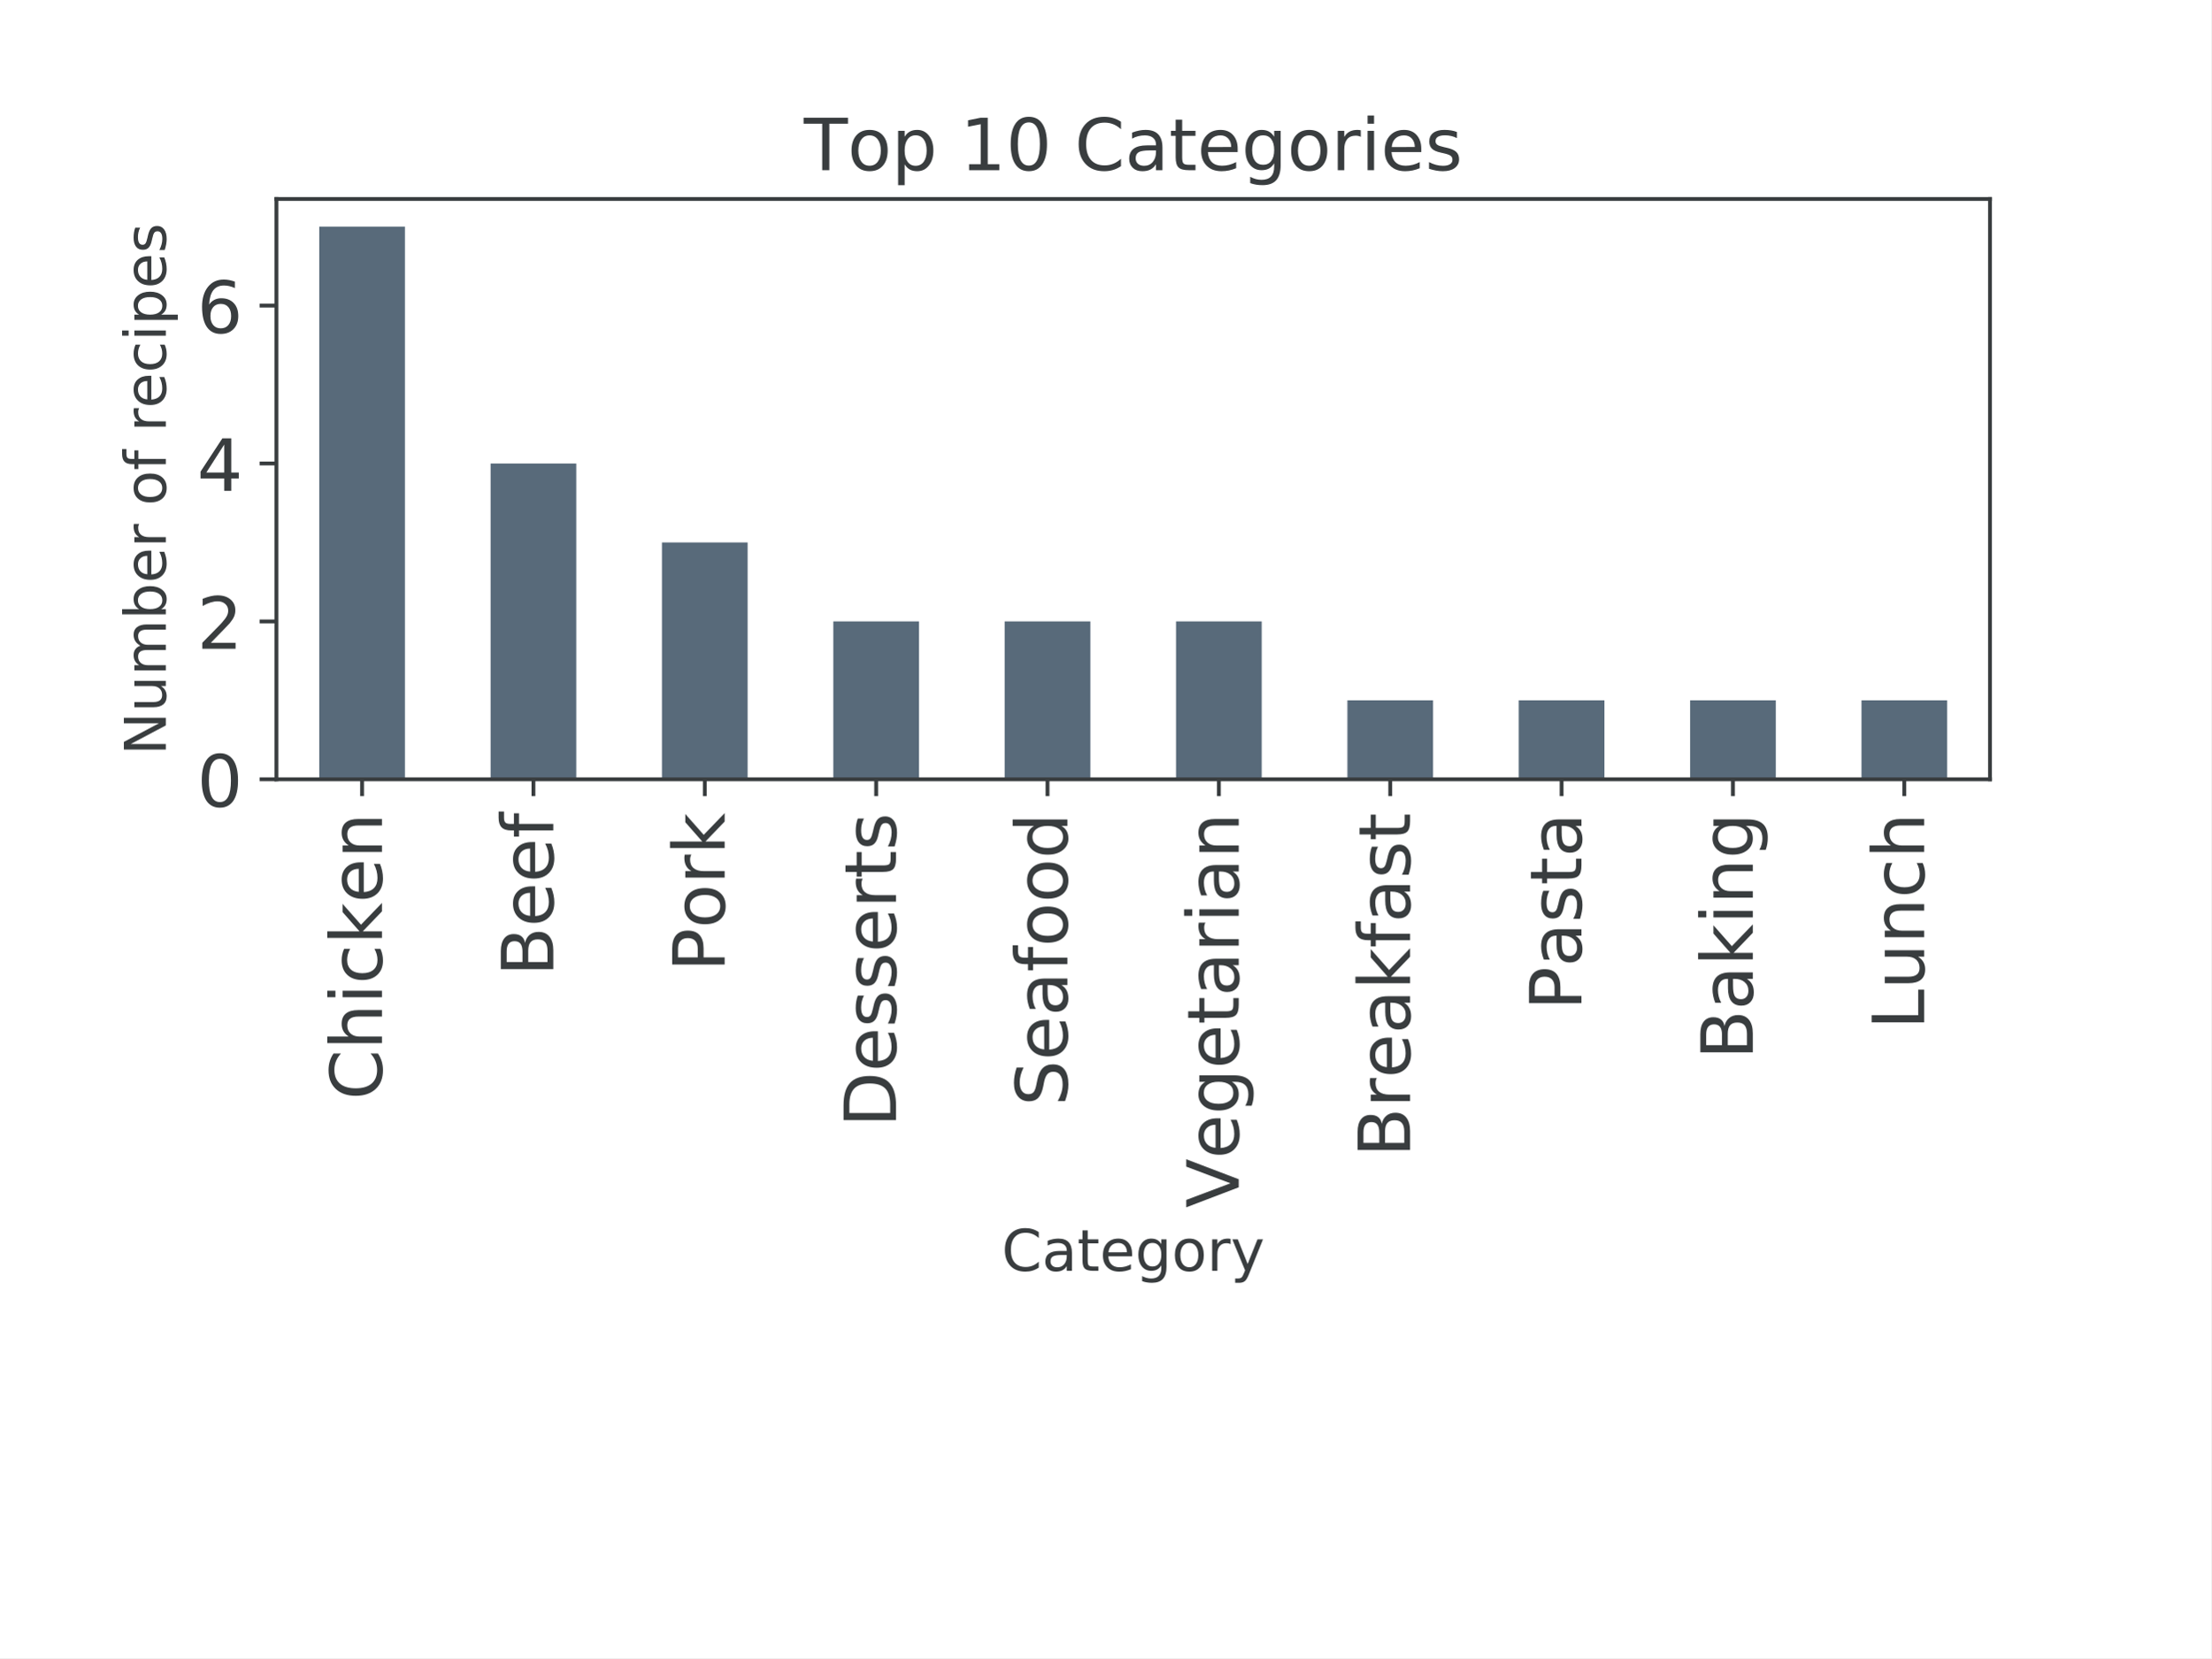
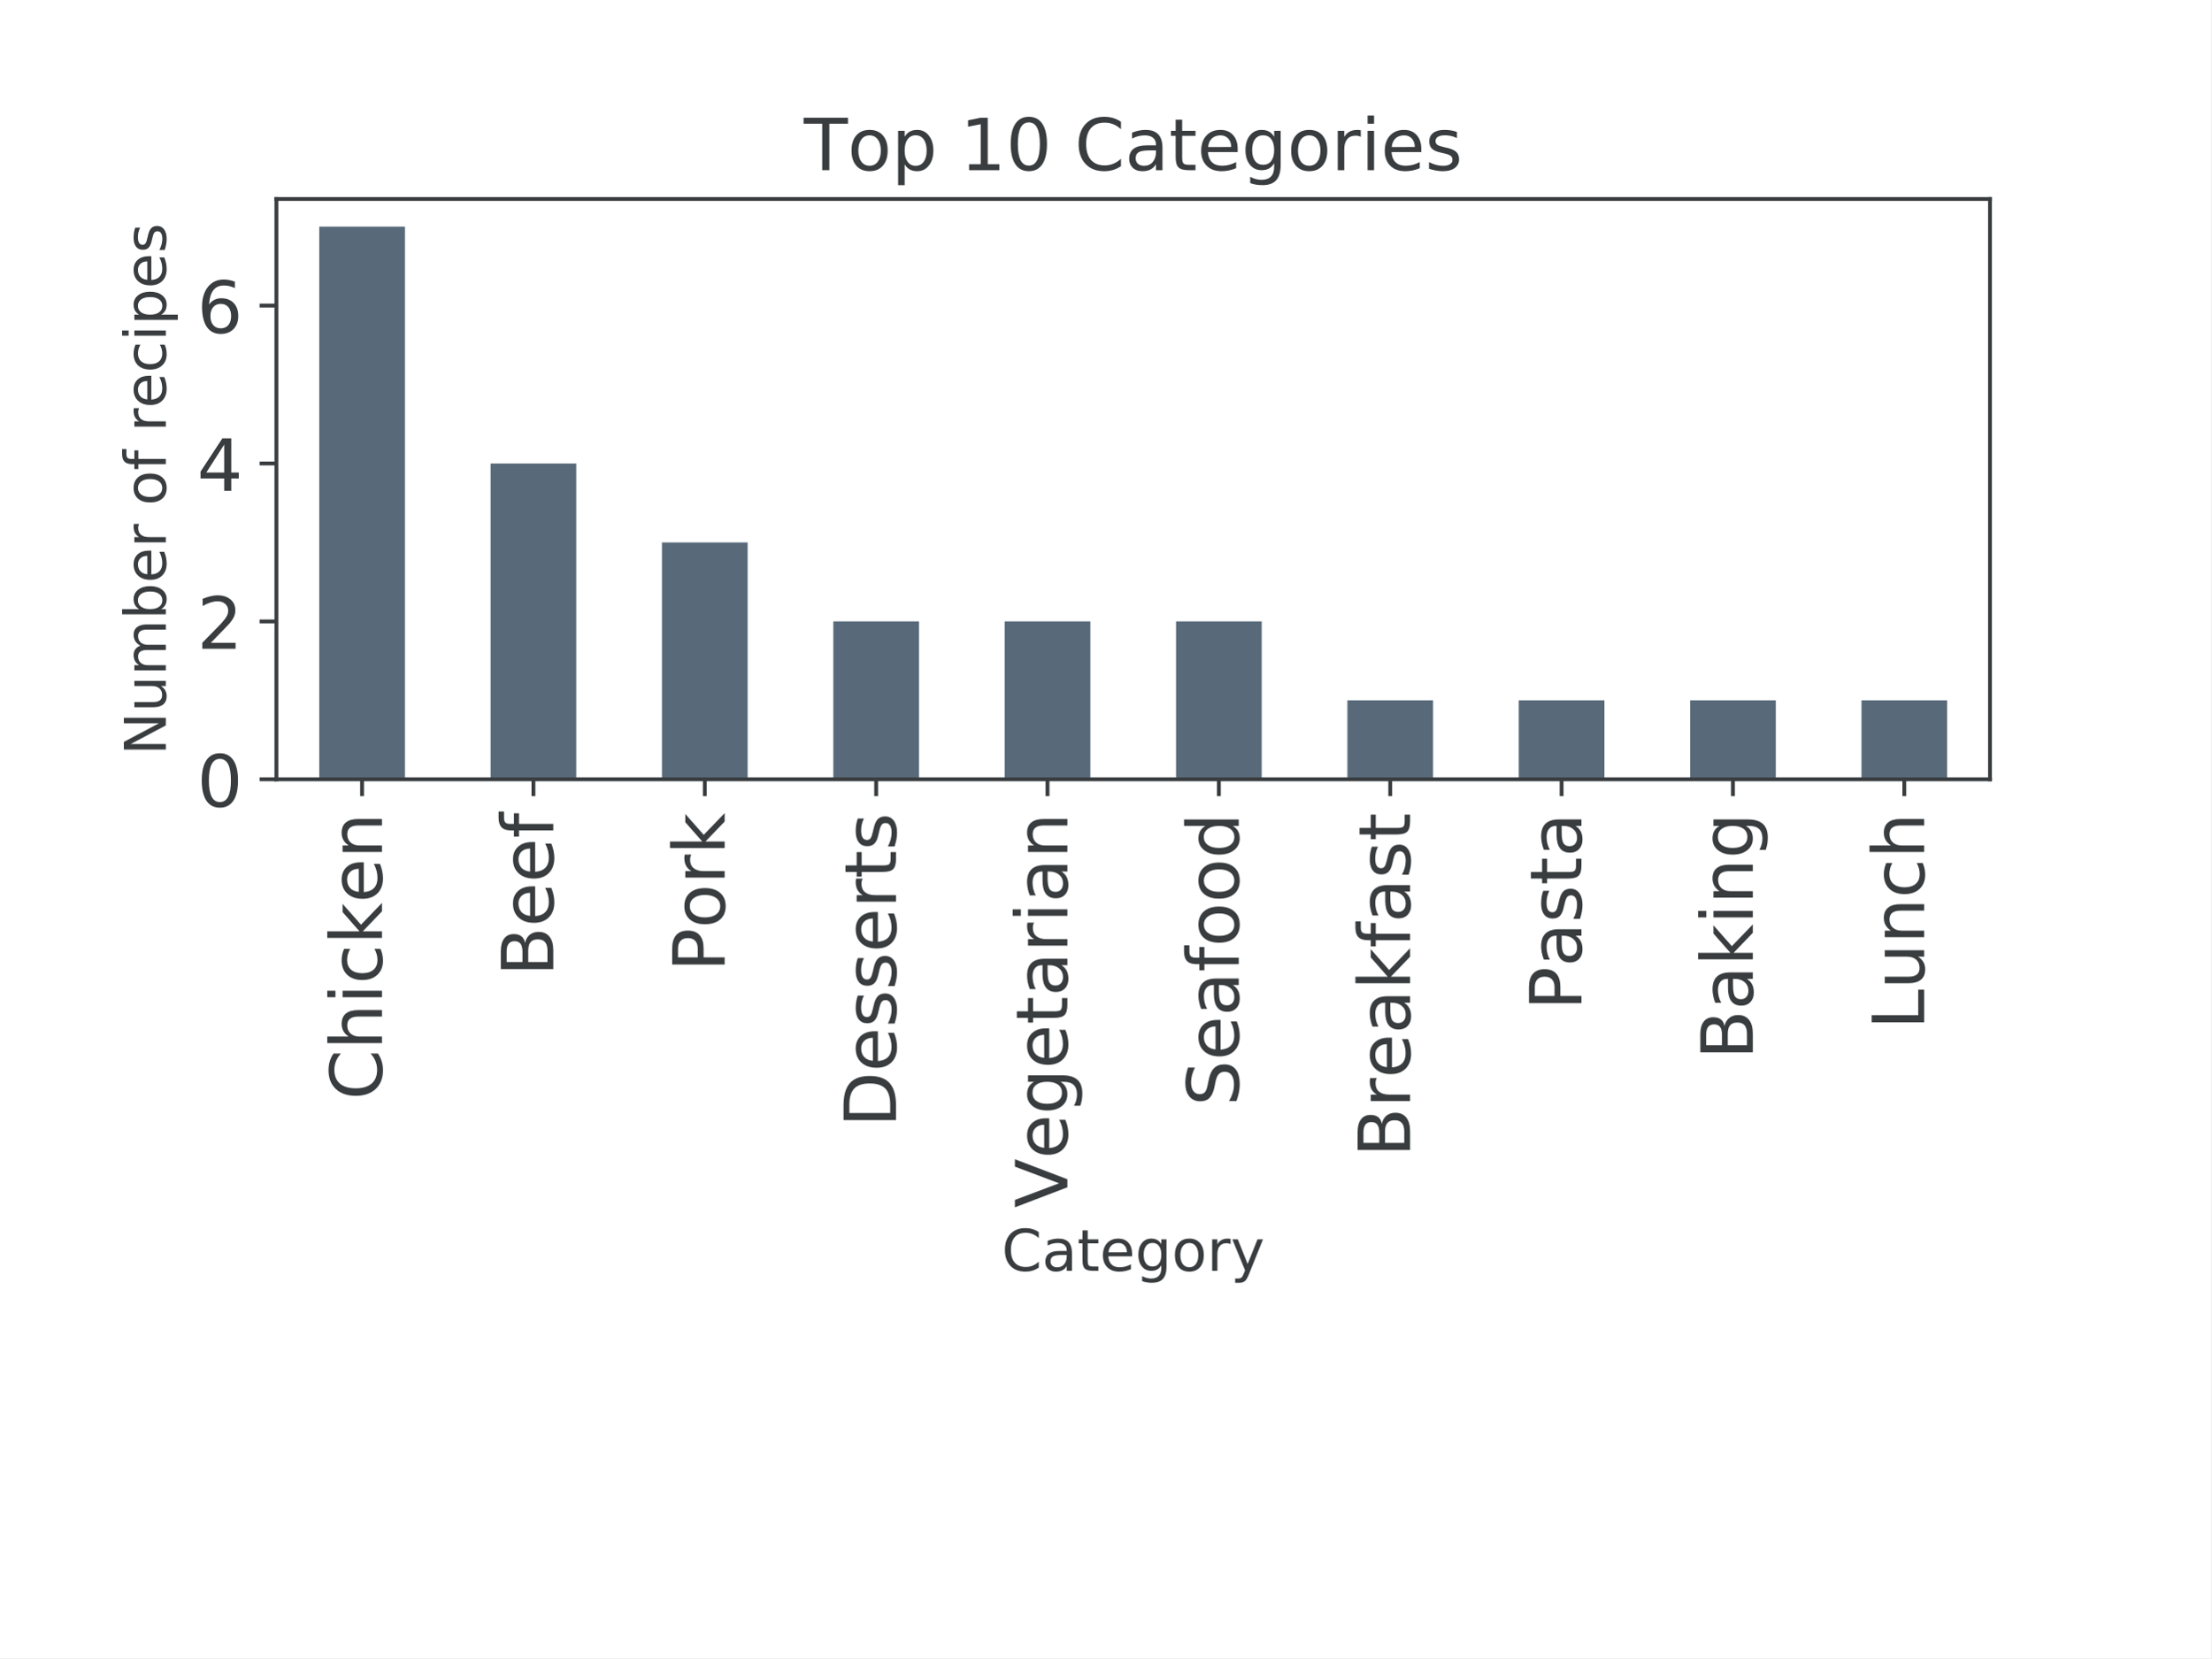
<svg xmlns="http://www.w3.org/2000/svg" xmlns:xlink="http://www.w3.org/1999/xlink" height="345.6pt" version="1.1" viewBox="0 0 460.8 345.6" width="460.8pt">
  <defs>
    <style type="text/css">
*{stroke-linecap:butt;stroke-linejoin:round;}
  </style>
  </defs>
  <g id="figure_1">
    <g id="patch_1">
      <path d="M 0 345.6  L 460.8 345.6  L 460.8 0  L 0 0  z " style="fill:#ffffff;" />
    </g>
    <g id="axes_1">
      <g id="patch_2">
        <path d="M 57.6 162.432  L 414.72 162.432  L 414.72 41.472  L 57.6 41.472  z " style="fill:#ffffff;" />
      </g>
      <g id="patch_3">
-         <path clip-path="url(#p9953478079)" d="M 66.528 162.432  L 84.384 162.432  L 84.384 47.232  L 66.528 47.232  z " style="fill:#586a7a;" />
+         <path clip-path="url(#pda0d3f5cd7)" d="M 66.528 162.432  L 84.384 162.432  L 84.384 47.232  L 66.528 47.232  z " style="fill:#586a7a;" />
      </g>
      <g id="patch_4">
-         <path clip-path="url(#p9953478079)" d="M 102.24 162.432  L 120.096 162.432  L 120.096 96.603  L 102.24 96.603  z " style="fill:#586a7a;" />
+         <path clip-path="url(#pda0d3f5cd7)" d="M 102.24 162.432  L 120.096 162.432  L 120.096 96.603  L 102.24 96.603  z " style="fill:#586a7a;" />
      </g>
      <g id="patch_5">
-         <path clip-path="url(#p9953478079)" d="M 137.952 162.432  L 155.808 162.432  L 155.808 113.061  L 137.952 113.061  z " style="fill:#586a7a;" />
+         <path clip-path="url(#pda0d3f5cd7)" d="M 137.952 162.432  L 155.808 162.432  L 155.808 113.061  L 137.952 113.061  z " style="fill:#586a7a;" />
      </g>
      <g id="patch_6">
-         <path clip-path="url(#p9953478079)" d="M 173.664 162.432  L 191.52 162.432  L 191.52 129.518  L 173.664 129.518  z " style="fill:#586a7a;" />
+         <path clip-path="url(#pda0d3f5cd7)" d="M 173.664 162.432  L 191.52 162.432  L 191.52 129.518  L 173.664 129.518  z " style="fill:#586a7a;" />
      </g>
      <g id="patch_7">
-         <path clip-path="url(#p9953478079)" d="M 209.376 162.432  L 227.232 162.432  L 227.232 129.518  L 209.376 129.518  z " style="fill:#586a7a;" />
+         <path clip-path="url(#pda0d3f5cd7)" d="M 209.376 162.432  L 227.232 162.432  L 227.232 129.518  L 209.376 129.518  z " style="fill:#586a7a;" />
      </g>
      <g id="patch_8">
-         <path clip-path="url(#p9953478079)" d="M 245.088 162.432  L 262.944 162.432  L 262.944 129.518  L 245.088 129.518  z " style="fill:#586a7a;" />
+         <path clip-path="url(#pda0d3f5cd7)" d="M 245.088 162.432  L 262.944 162.432  L 262.944 129.518  L 245.088 129.518  z " style="fill:#586a7a;" />
      </g>
      <g id="patch_9">
-         <path clip-path="url(#p9953478079)" d="M 280.8 162.432  L 298.656 162.432  L 298.656 145.975  L 280.8 145.975  z " style="fill:#586a7a;" />
+         <path clip-path="url(#pda0d3f5cd7)" d="M 280.8 162.432  L 298.656 162.432  L 298.656 145.975  L 280.8 145.975  z " style="fill:#586a7a;" />
      </g>
      <g id="patch_10">
-         <path clip-path="url(#p9953478079)" d="M 316.512 162.432  L 334.368 162.432  L 334.368 145.975  L 316.512 145.975  z " style="fill:#586a7a;" />
+         <path clip-path="url(#pda0d3f5cd7)" d="M 316.512 162.432  L 334.368 162.432  L 334.368 145.975  L 316.512 145.975  z " style="fill:#586a7a;" />
      </g>
      <g id="patch_11">
-         <path clip-path="url(#p9953478079)" d="M 352.224 162.432  L 370.08 162.432  L 370.08 145.975  L 352.224 145.975  z " style="fill:#586a7a;" />
+         <path clip-path="url(#pda0d3f5cd7)" d="M 352.224 162.432  L 370.08 162.432  L 370.08 145.975  L 352.224 145.975  z " style="fill:#586a7a;" />
      </g>
      <g id="patch_12">
-         <path clip-path="url(#p9953478079)" d="M 387.936 162.432  L 405.792 162.432  L 405.792 145.975  L 387.936 145.975  z " style="fill:#586a7a;" />
+         <path clip-path="url(#pda0d3f5cd7)" d="M 387.936 162.432  L 405.792 162.432  L 405.792 145.975  L 387.936 145.975  z " style="fill:#586a7a;" />
      </g>
      <g id="matplotlib.axis_1">
        <g id="xtick_1">
          <g id="line2d_1">
            <defs>
-               <path d="M 0 0  L 0 3.5  " id="mcdc3fbcf48" style="stroke:#393d3f;stroke-width:0.8;" />
-             </defs>
-             <g>
-               <use style="fill:#393d3f;stroke:#393d3f;stroke-width:0.8;" x="75.456" xlink:href="#mcdc3fbcf48" y="162.432" />
+               <path d="M 0 0  L 0 3.5  " id="ma03bf93882" style="stroke:#393d3f;stroke-width:0.8;" />
+             </defs>
+             <g>
+               <use style="fill:#393d3f;stroke:#393d3f;stroke-width:0.8;" x="75.456" xlink:href="#ma03bf93882" y="162.432" />
            </g>
          </g>
          <g id="text_1">
            <defs>
              <path d="M 64.406 67.281  L 64.406 56.891  Q 59.422 61.531 53.781 63.812  Q 48.141 66.109 41.797 66.109  Q 29.297 66.109 22.656 58.469  Q 16.016 50.828 16.016 36.375  Q 16.016 21.969 22.656 14.328  Q 29.297 6.688 41.797 6.688  Q 48.141 6.688 53.781 8.984  Q 59.422 11.281 64.406 15.922  L 64.406 5.609  Q 59.234 2.094 53.438 0.328  Q 47.656 -1.422 41.219 -1.422  Q 24.656 -1.422 15.125 8.703  Q 5.609 18.844 5.609 36.375  Q 5.609 53.953 15.125 64.078  Q 24.656 74.219 41.219 74.219  Q 47.75 74.219 53.531 72.484  Q 59.328 70.75 64.406 67.281  z " id="DejaVuSans-67" />
              <path d="M 54.891 33.016  L 54.891 0  L 45.906 0  L 45.906 32.719  Q 45.906 40.484 42.875 44.328  Q 39.844 48.188 33.797 48.188  Q 26.516 48.188 22.312 43.547  Q 18.109 38.922 18.109 30.906  L 18.109 0  L 9.078 0  L 9.078 75.984  L 18.109 75.984  L 18.109 46.188  Q 21.344 51.125 25.703 53.562  Q 30.078 56 35.797 56  Q 45.219 56 50.047 50.172  Q 54.891 44.344 54.891 33.016  z " id="DejaVuSans-104" />
              <path d="M 9.422 54.688  L 18.406 54.688  L 18.406 0  L 9.422 0  z M 9.422 75.984  L 18.406 75.984  L 18.406 64.594  L 9.422 64.594  z " id="DejaVuSans-105" />
              <path d="M 48.781 52.594  L 48.781 44.188  Q 44.969 46.297 41.141 47.344  Q 37.312 48.391 33.406 48.391  Q 24.656 48.391 19.812 42.844  Q 14.984 37.312 14.984 27.297  Q 14.984 17.281 19.812 11.734  Q 24.656 6.203 33.406 6.203  Q 37.312 6.203 41.141 7.25  Q 44.969 8.297 48.781 10.406  L 48.781 2.094  Q 45.016 0.344 40.984 -0.531  Q 36.969 -1.422 32.422 -1.422  Q 20.062 -1.422 12.781 6.344  Q 5.516 14.109 5.516 27.297  Q 5.516 40.672 12.859 48.328  Q 20.219 56 33.016 56  Q 37.156 56 41.109 55.141  Q 45.062 54.297 48.781 52.594  z " id="DejaVuSans-99" />
              <path d="M 9.078 75.984  L 18.109 75.984  L 18.109 31.109  L 44.922 54.688  L 56.391 54.688  L 27.391 29.109  L 57.625 0  L 45.906 0  L 18.109 26.703  L 18.109 0  L 9.078 0  z " id="DejaVuSans-107" />
              <path d="M 56.203 29.594  L 56.203 25.203  L 14.891 25.203  Q 15.484 15.922 20.484 11.062  Q 25.484 6.203 34.422 6.203  Q 39.594 6.203 44.453 7.469  Q 49.312 8.734 54.109 11.281  L 54.109 2.781  Q 49.266 0.734 44.188 -0.344  Q 39.109 -1.422 33.891 -1.422  Q 20.797 -1.422 13.156 6.188  Q 5.516 13.812 5.516 26.812  Q 5.516 40.234 12.766 48.109  Q 20.016 56 32.328 56  Q 43.359 56 49.781 48.891  Q 56.203 41.797 56.203 29.594  z M 47.219 32.234  Q 47.125 39.594 43.094 43.984  Q 39.062 48.391 32.422 48.391  Q 24.906 48.391 20.391 44.141  Q 15.875 39.891 15.188 32.172  z " id="DejaVuSans-101" />
              <path d="M 54.891 33.016  L 54.891 0  L 45.906 0  L 45.906 32.719  Q 45.906 40.484 42.875 44.328  Q 39.844 48.188 33.797 48.188  Q 26.516 48.188 22.312 43.547  Q 18.109 38.922 18.109 30.906  L 18.109 0  L 9.078 0  L 9.078 54.688  L 18.109 54.688  L 18.109 46.188  Q 21.344 51.125 25.703 53.562  Q 30.078 56 35.797 56  Q 45.219 56 50.047 50.172  Q 54.891 44.344 54.891 33.016  z " id="DejaVuSans-110" />
            </defs>
            <g style="fill:#393d3f;" transform="translate(79.59506 229.2422)rotate(-90)scale(0.15 -0.15)">
              <use xlink:href="#DejaVuSans-67" />
              <use x="69.824" xlink:href="#DejaVuSans-104" />
              <use x="133.203" xlink:href="#DejaVuSans-105" />
              <use x="160.986" xlink:href="#DejaVuSans-99" />
              <use x="215.967" xlink:href="#DejaVuSans-107" />
              <use x="273.83" xlink:href="#DejaVuSans-101" />
              <use x="335.354" xlink:href="#DejaVuSans-110" />
            </g>
          </g>
        </g>
        <g id="xtick_2">
          <g id="line2d_2">
            <g>
-               <use style="fill:#393d3f;stroke:#393d3f;stroke-width:0.8;" x="111.168" xlink:href="#mcdc3fbcf48" y="162.432" />
+               <use style="fill:#393d3f;stroke:#393d3f;stroke-width:0.8;" x="111.168" xlink:href="#ma03bf93882" y="162.432" />
            </g>
          </g>
          <g id="text_2">
            <defs>
              <path d="M 19.672 34.812  L 19.672 8.109  L 35.5 8.109  Q 43.453 8.109 47.281 11.406  Q 51.125 14.703 51.125 21.484  Q 51.125 28.328 47.281 31.562  Q 43.453 34.812 35.5 34.812  z M 19.672 64.797  L 19.672 42.828  L 34.281 42.828  Q 41.5 42.828 45.031 45.531  Q 48.578 48.25 48.578 53.812  Q 48.578 59.328 45.031 62.062  Q 41.5 64.797 34.281 64.797  z M 9.812 72.906  L 35.016 72.906  Q 46.297 72.906 52.391 68.219  Q 58.5 63.531 58.5 54.891  Q 58.5 48.188 55.375 44.234  Q 52.25 40.281 46.188 39.312  Q 53.469 37.75 57.5 32.781  Q 61.531 27.828 61.531 20.406  Q 61.531 10.641 54.891 5.312  Q 48.25 0 35.984 0  L 9.812 0  z " id="DejaVuSans-66" />
              <path d="M 37.109 75.984  L 37.109 68.5  L 28.516 68.5  Q 23.688 68.5 21.797 66.547  Q 19.922 64.594 19.922 59.516  L 19.922 54.688  L 34.719 54.688  L 34.719 47.703  L 19.922 47.703  L 19.922 0  L 10.891 0  L 10.891 47.703  L 2.297 47.703  L 2.297 54.688  L 10.891 54.688  L 10.891 58.5  Q 10.891 67.625 15.141 71.797  Q 19.391 75.984 28.609 75.984  z " id="DejaVuSans-102" />
            </defs>
            <g style="fill:#393d3f;" transform="translate(115.3071 203.4632)rotate(-90)scale(0.15 -0.15)">
              <use xlink:href="#DejaVuSans-66" />
              <use x="68.604" xlink:href="#DejaVuSans-101" />
              <use x="130.127" xlink:href="#DejaVuSans-101" />
              <use x="191.65" xlink:href="#DejaVuSans-102" />
            </g>
          </g>
        </g>
        <g id="xtick_3">
          <g id="line2d_3">
            <g>
-               <use style="fill:#393d3f;stroke:#393d3f;stroke-width:0.8;" x="146.88" xlink:href="#mcdc3fbcf48" y="162.432" />
+               <use style="fill:#393d3f;stroke:#393d3f;stroke-width:0.8;" x="146.88" xlink:href="#ma03bf93882" y="162.432" />
            </g>
          </g>
          <g id="text_3">
            <defs>
              <path d="M 19.672 64.797  L 19.672 37.406  L 32.078 37.406  Q 38.969 37.406 42.719 40.969  Q 46.484 44.531 46.484 51.125  Q 46.484 57.672 42.719 61.234  Q 38.969 64.797 32.078 64.797  z M 9.812 72.906  L 32.078 72.906  Q 44.344 72.906 50.609 67.359  Q 56.891 61.812 56.891 51.125  Q 56.891 40.328 50.609 34.812  Q 44.344 29.297 32.078 29.297  L 19.672 29.297  L 19.672 0  L 9.812 0  z " id="DejaVuSans-80" />
              <path d="M 30.609 48.391  Q 23.391 48.391 19.188 42.75  Q 14.984 37.109 14.984 27.297  Q 14.984 17.484 19.156 11.844  Q 23.344 6.203 30.609 6.203  Q 37.797 6.203 41.984 11.859  Q 46.188 17.531 46.188 27.297  Q 46.188 37.016 41.984 42.703  Q 37.797 48.391 30.609 48.391  z M 30.609 56  Q 42.328 56 49.016 48.375  Q 55.719 40.766 55.719 27.297  Q 55.719 13.875 49.016 6.219  Q 42.328 -1.422 30.609 -1.422  Q 18.844 -1.422 12.172 6.219  Q 5.516 13.875 5.516 27.297  Q 5.516 40.766 12.172 48.375  Q 18.844 56 30.609 56  z " id="DejaVuSans-111" />
              <path d="M 41.109 46.297  Q 39.594 47.172 37.812 47.578  Q 36.031 48 33.891 48  Q 26.266 48 22.188 43.047  Q 18.109 38.094 18.109 28.812  L 18.109 0  L 9.078 0  L 9.078 54.688  L 18.109 54.688  L 18.109 46.188  Q 20.953 51.172 25.484 53.578  Q 30.031 56 36.531 56  Q 37.453 56 38.578 55.875  Q 39.703 55.766 41.062 55.516  z " id="DejaVuSans-114" />
            </defs>
            <g style="fill:#393d3f;" transform="translate(151.0191 202.5)rotate(-90)scale(0.15 -0.15)">
              <use xlink:href="#DejaVuSans-80" />
              <use x="60.256" xlink:href="#DejaVuSans-111" />
              <use x="121.438" xlink:href="#DejaVuSans-114" />
              <use x="162.551" xlink:href="#DejaVuSans-107" />
            </g>
          </g>
        </g>
        <g id="xtick_4">
          <g id="line2d_4">
            <g>
-               <use style="fill:#393d3f;stroke:#393d3f;stroke-width:0.8;" x="182.592" xlink:href="#mcdc3fbcf48" y="162.432" />
+               <use style="fill:#393d3f;stroke:#393d3f;stroke-width:0.8;" x="182.592" xlink:href="#ma03bf93882" y="162.432" />
            </g>
          </g>
          <g id="text_4">
            <defs>
              <path d="M 19.672 64.797  L 19.672 8.109  L 31.594 8.109  Q 46.688 8.109 53.688 14.938  Q 60.688 21.781 60.688 36.531  Q 60.688 51.172 53.688 57.984  Q 46.688 64.797 31.594 64.797  z M 9.812 72.906  L 30.078 72.906  Q 51.266 72.906 61.172 64.094  Q 71.094 55.281 71.094 36.531  Q 71.094 17.672 61.125 8.828  Q 51.172 0 30.078 0  L 9.812 0  z " id="DejaVuSans-68" />
              <path d="M 44.281 53.078  L 44.281 44.578  Q 40.484 46.531 36.375 47.5  Q 32.281 48.484 27.875 48.484  Q 21.188 48.484 17.844 46.438  Q 14.5 44.391 14.5 40.281  Q 14.5 37.156 16.891 35.375  Q 19.281 33.594 26.516 31.984  L 29.594 31.297  Q 39.156 29.25 43.188 25.516  Q 47.219 21.781 47.219 15.094  Q 47.219 7.469 41.188 3.016  Q 35.156 -1.422 24.609 -1.422  Q 20.219 -1.422 15.453 -0.562  Q 10.688 0.297 5.422 2  L 5.422 11.281  Q 10.406 8.688 15.234 7.391  Q 20.062 6.109 24.812 6.109  Q 31.156 6.109 34.562 8.281  Q 37.984 10.453 37.984 14.406  Q 37.984 18.062 35.516 20.016  Q 33.062 21.969 24.703 23.781  L 21.578 24.516  Q 13.234 26.266 9.516 29.906  Q 5.812 33.547 5.812 39.891  Q 5.812 47.609 11.281 51.797  Q 16.75 56 26.812 56  Q 31.781 56 36.172 55.266  Q 40.578 54.547 44.281 53.078  z " id="DejaVuSans-115" />
              <path d="M 18.312 70.219  L 18.312 54.688  L 36.812 54.688  L 36.812 47.703  L 18.312 47.703  L 18.312 18.016  Q 18.312 11.328 20.141 9.422  Q 21.969 7.516 27.594 7.516  L 36.812 7.516  L 36.812 0  L 27.594 0  Q 17.188 0 13.234 3.875  Q 9.281 7.766 9.281 18.016  L 9.281 47.703  L 2.688 47.703  L 2.688 54.688  L 9.281 54.688  L 9.281 70.219  z " id="DejaVuSans-116" />
            </defs>
            <g style="fill:#393d3f;" transform="translate(186.7311 234.9304)rotate(-90)scale(0.15 -0.15)">
              <use xlink:href="#DejaVuSans-68" />
              <use x="77.002" xlink:href="#DejaVuSans-101" />
              <use x="138.525" xlink:href="#DejaVuSans-115" />
              <use x="190.625" xlink:href="#DejaVuSans-115" />
              <use x="242.725" xlink:href="#DejaVuSans-101" />
              <use x="304.248" xlink:href="#DejaVuSans-114" />
              <use x="345.361" xlink:href="#DejaVuSans-116" />
              <use x="384.57" xlink:href="#DejaVuSans-115" />
            </g>
          </g>
        </g>
        <g id="xtick_5">
          <g id="line2d_5">
            <g>
-               <use style="fill:#393d3f;stroke:#393d3f;stroke-width:0.8;" x="218.304" xlink:href="#mcdc3fbcf48" y="162.432" />
+               <use style="fill:#393d3f;stroke:#393d3f;stroke-width:0.8;" x="218.304" xlink:href="#ma03bf93882" y="162.432" />
            </g>
          </g>
          <g id="text_5">
-             <defs>
-               <path d="M 53.516 70.516  L 53.516 60.891  Q 47.906 63.578 42.922 64.891  Q 37.938 66.219 33.297 66.219  Q 25.25 66.219 20.875 63.094  Q 16.5 59.969 16.5 54.203  Q 16.5 49.359 19.406 46.891  Q 22.312 44.438 30.422 42.922  L 36.375 41.703  Q 47.406 39.594 52.656 34.297  Q 57.906 29 57.906 20.125  Q 57.906 9.516 50.797 4.047  Q 43.703 -1.422 29.984 -1.422  Q 24.812 -1.422 18.969 -0.25  Q 13.141 0.922 6.891 3.219  L 6.891 13.375  Q 12.891 10.016 18.656 8.297  Q 24.422 6.594 29.984 6.594  Q 38.422 6.594 43.016 9.906  Q 47.609 13.234 47.609 19.391  Q 47.609 24.75 44.312 27.781  Q 41.016 30.812 33.5 32.328  L 27.484 33.5  Q 16.453 35.688 11.516 40.375  Q 6.594 45.062 6.594 53.422  Q 6.594 63.094 13.406 68.656  Q 20.219 74.219 32.172 74.219  Q 37.312 74.219 42.625 73.281  Q 47.953 72.359 53.516 70.516  z " id="DejaVuSans-83" />
-               <path d="M 34.281 27.484  Q 23.391 27.484 19.188 25  Q 14.984 22.516 14.984 16.5  Q 14.984 11.719 18.141 8.906  Q 21.297 6.109 26.703 6.109  Q 34.188 6.109 38.703 11.406  Q 43.219 16.703 43.219 25.484  L 43.219 27.484  z M 52.203 31.203  L 52.203 0  L 43.219 0  L 43.219 8.297  Q 40.141 3.328 35.547 0.953  Q 30.953 -1.422 24.312 -1.422  Q 15.922 -1.422 10.953 3.297  Q 6 8.016 6 15.922  Q 6 25.141 12.172 29.828  Q 18.359 34.516 30.609 34.516  L 43.219 34.516  L 43.219 35.406  Q 43.219 41.609 39.141 45  Q 35.062 48.391 27.688 48.391  Q 23 48.391 18.547 47.266  Q 14.109 46.141 10.016 43.891  L 10.016 52.203  Q 14.938 54.109 19.578 55.047  Q 24.219 56 28.609 56  Q 40.484 56 46.344 49.844  Q 52.203 43.703 52.203 31.203  z " id="DejaVuSans-97" />
-               <path d="M 45.406 46.391  L 45.406 75.984  L 54.391 75.984  L 54.391 0  L 45.406 0  L 45.406 8.203  Q 42.578 3.328 38.25 0.953  Q 33.938 -1.422 27.875 -1.422  Q 17.969 -1.422 11.734 6.484  Q 5.516 14.406 5.516 27.297  Q 5.516 40.188 11.734 48.094  Q 17.969 56 27.875 56  Q 33.938 56 38.25 53.625  Q 42.578 51.266 45.406 46.391  z M 14.797 27.297  Q 14.797 17.391 18.875 11.75  Q 22.953 6.109 30.078 6.109  Q 37.203 6.109 41.297 11.75  Q 45.406 17.391 45.406 27.297  Q 45.406 37.203 41.297 42.844  Q 37.203 48.484 30.078 48.484  Q 22.953 48.484 18.875 42.844  Q 14.797 37.203 14.797 27.297  z " id="DejaVuSans-100" />
-             </defs>
-             <g style="fill:#393d3f;" transform="translate(222.4431 230.5359)rotate(-90)scale(0.15 -0.15)">
-               <use xlink:href="#DejaVuSans-83" />
-               <use x="63.477" xlink:href="#DejaVuSans-101" />
-               <use x="125" xlink:href="#DejaVuSans-97" />
-               <use x="186.279" xlink:href="#DejaVuSans-102" />
-               <use x="221.484" xlink:href="#DejaVuSans-111" />
-               <use x="282.666" xlink:href="#DejaVuSans-111" />
-               <use x="343.848" xlink:href="#DejaVuSans-100" />
-             </g>
-           </g>
-         </g>
-         <g id="xtick_6">
-           <g id="line2d_6">
-             <g>
-               <use style="fill:#393d3f;stroke:#393d3f;stroke-width:0.8;" x="254.016" xlink:href="#mcdc3fbcf48" y="162.432" />
-             </g>
-           </g>
-           <g id="text_6">
            <defs>
              <path d="M 28.609 0  L 0.781 72.906  L 11.078 72.906  L 34.188 11.531  L 57.328 72.906  L 67.578 72.906  L 39.797 0  z " id="DejaVuSans-86" />
              <path d="M 45.406 27.984  Q 45.406 37.75 41.375 43.109  Q 37.359 48.484 30.078 48.484  Q 22.859 48.484 18.828 43.109  Q 14.797 37.75 14.797 27.984  Q 14.797 18.266 18.828 12.891  Q 22.859 7.516 30.078 7.516  Q 37.359 7.516 41.375 12.891  Q 45.406 18.266 45.406 27.984  z M 54.391 6.781  Q 54.391 -7.172 48.188 -13.984  Q 42 -20.797 29.203 -20.797  Q 24.469 -20.797 20.266 -20.094  Q 16.062 -19.391 12.109 -17.922  L 12.109 -9.188  Q 16.062 -11.328 19.922 -12.344  Q 23.781 -13.375 27.781 -13.375  Q 36.625 -13.375 41.016 -8.766  Q 45.406 -4.156 45.406 5.172  L 45.406 9.625  Q 42.625 4.781 38.281 2.391  Q 33.938 0 27.875 0  Q 17.828 0 11.672 7.656  Q 5.516 15.328 5.516 27.984  Q 5.516 40.672 11.672 48.328  Q 17.828 56 27.875 56  Q 33.938 56 38.281 53.609  Q 42.625 51.219 45.406 46.391  L 45.406 54.688  L 54.391 54.688  z " id="DejaVuSans-103" />
-             </defs>
-             <g style="fill:#393d3f;" transform="translate(258.1551 251.7632)rotate(-90)scale(0.15 -0.15)">
+               <path d="M 34.281 27.484  Q 23.391 27.484 19.188 25  Q 14.984 22.516 14.984 16.5  Q 14.984 11.719 18.141 8.906  Q 21.297 6.109 26.703 6.109  Q 34.188 6.109 38.703 11.406  Q 43.219 16.703 43.219 25.484  L 43.219 27.484  z M 52.203 31.203  L 52.203 0  L 43.219 0  L 43.219 8.297  Q 40.141 3.328 35.547 0.953  Q 30.953 -1.422 24.312 -1.422  Q 15.922 -1.422 10.953 3.297  Q 6 8.016 6 15.922  Q 6 25.141 12.172 29.828  Q 18.359 34.516 30.609 34.516  L 43.219 34.516  L 43.219 35.406  Q 43.219 41.609 39.141 45  Q 35.062 48.391 27.688 48.391  Q 23 48.391 18.547 47.266  Q 14.109 46.141 10.016 43.891  L 10.016 52.203  Q 14.938 54.109 19.578 55.047  Q 24.219 56 28.609 56  Q 40.484 56 46.344 49.844  Q 52.203 43.703 52.203 31.203  z " id="DejaVuSans-97" />
+             </defs>
+             <g style="fill:#393d3f;" transform="translate(222.4431 251.7632)rotate(-90)scale(0.15 -0.15)">
              <use xlink:href="#DejaVuSans-86" />
              <use x="68.299" xlink:href="#DejaVuSans-101" />
              <use x="129.822" xlink:href="#DejaVuSans-103" />
              <use x="193.299" xlink:href="#DejaVuSans-101" />
              <use x="254.822" xlink:href="#DejaVuSans-116" />
              <use x="294.031" xlink:href="#DejaVuSans-97" />
              <use x="355.311" xlink:href="#DejaVuSans-114" />
              <use x="396.424" xlink:href="#DejaVuSans-105" />
              <use x="424.207" xlink:href="#DejaVuSans-97" />
              <use x="485.486" xlink:href="#DejaVuSans-110" />
            </g>
          </g>
        </g>
+         <g id="xtick_6">
+           <g id="line2d_6">
+             <g>
+               <use style="fill:#393d3f;stroke:#393d3f;stroke-width:0.8;" x="254.016" xlink:href="#ma03bf93882" y="162.432" />
+             </g>
+           </g>
+           <g id="text_6">
+             <defs>
+               <path d="M 53.516 70.516  L 53.516 60.891  Q 47.906 63.578 42.922 64.891  Q 37.938 66.219 33.297 66.219  Q 25.25 66.219 20.875 63.094  Q 16.5 59.969 16.5 54.203  Q 16.5 49.359 19.406 46.891  Q 22.312 44.438 30.422 42.922  L 36.375 41.703  Q 47.406 39.594 52.656 34.297  Q 57.906 29 57.906 20.125  Q 57.906 9.516 50.797 4.047  Q 43.703 -1.422 29.984 -1.422  Q 24.812 -1.422 18.969 -0.25  Q 13.141 0.922 6.891 3.219  L 6.891 13.375  Q 12.891 10.016 18.656 8.297  Q 24.422 6.594 29.984 6.594  Q 38.422 6.594 43.016 9.906  Q 47.609 13.234 47.609 19.391  Q 47.609 24.75 44.312 27.781  Q 41.016 30.812 33.5 32.328  L 27.484 33.5  Q 16.453 35.688 11.516 40.375  Q 6.594 45.062 6.594 53.422  Q 6.594 63.094 13.406 68.656  Q 20.219 74.219 32.172 74.219  Q 37.312 74.219 42.625 73.281  Q 47.953 72.359 53.516 70.516  z " id="DejaVuSans-83" />
+               <path d="M 45.406 46.391  L 45.406 75.984  L 54.391 75.984  L 54.391 0  L 45.406 0  L 45.406 8.203  Q 42.578 3.328 38.25 0.953  Q 33.938 -1.422 27.875 -1.422  Q 17.969 -1.422 11.734 6.484  Q 5.516 14.406 5.516 27.297  Q 5.516 40.188 11.734 48.094  Q 17.969 56 27.875 56  Q 33.938 56 38.25 53.625  Q 42.578 51.266 45.406 46.391  z M 14.797 27.297  Q 14.797 17.391 18.875 11.75  Q 22.953 6.109 30.078 6.109  Q 37.203 6.109 41.297 11.75  Q 45.406 17.391 45.406 27.297  Q 45.406 37.203 41.297 42.844  Q 37.203 48.484 30.078 48.484  Q 22.953 48.484 18.875 42.844  Q 14.797 37.203 14.797 27.297  z " id="DejaVuSans-100" />
+             </defs>
+             <g style="fill:#393d3f;" transform="translate(258.1551 230.5359)rotate(-90)scale(0.15 -0.15)">
+               <use xlink:href="#DejaVuSans-83" />
+               <use x="63.477" xlink:href="#DejaVuSans-101" />
+               <use x="125" xlink:href="#DejaVuSans-97" />
+               <use x="186.279" xlink:href="#DejaVuSans-102" />
+               <use x="221.484" xlink:href="#DejaVuSans-111" />
+               <use x="282.666" xlink:href="#DejaVuSans-111" />
+               <use x="343.848" xlink:href="#DejaVuSans-100" />
+             </g>
+           </g>
+         </g>
        <g id="xtick_7">
          <g id="line2d_7">
            <g>
-               <use style="fill:#393d3f;stroke:#393d3f;stroke-width:0.8;" x="289.728" xlink:href="#mcdc3fbcf48" y="162.432" />
+               <use style="fill:#393d3f;stroke:#393d3f;stroke-width:0.8;" x="289.728" xlink:href="#ma03bf93882" y="162.432" />
            </g>
          </g>
          <g id="text_7">
            <g style="fill:#393d3f;" transform="translate(293.8671 241.1601)rotate(-90)scale(0.15 -0.15)">
              <use xlink:href="#DejaVuSans-66" />
              <use x="68.604" xlink:href="#DejaVuSans-114" />
              <use x="109.686" xlink:href="#DejaVuSans-101" />
              <use x="171.209" xlink:href="#DejaVuSans-97" />
              <use x="232.488" xlink:href="#DejaVuSans-107" />
              <use x="290.398" xlink:href="#DejaVuSans-102" />
              <use x="325.604" xlink:href="#DejaVuSans-97" />
              <use x="386.883" xlink:href="#DejaVuSans-115" />
              <use x="438.982" xlink:href="#DejaVuSans-116" />
            </g>
          </g>
        </g>
        <g id="xtick_8">
          <g id="line2d_8">
            <g>
-               <use style="fill:#393d3f;stroke:#393d3f;stroke-width:0.8;" x="325.44" xlink:href="#mcdc3fbcf48" y="162.432" />
+               <use style="fill:#393d3f;stroke:#393d3f;stroke-width:0.8;" x="325.44" xlink:href="#ma03bf93882" y="162.432" />
            </g>
          </g>
          <g id="text_8">
            <g style="fill:#393d3f;" transform="translate(329.5791 210.5461)rotate(-90)scale(0.15 -0.15)">
              <use xlink:href="#DejaVuSans-80" />
              <use x="60.24" xlink:href="#DejaVuSans-97" />
              <use x="121.52" xlink:href="#DejaVuSans-115" />
              <use x="173.619" xlink:href="#DejaVuSans-116" />
              <use x="212.828" xlink:href="#DejaVuSans-97" />
            </g>
          </g>
        </g>
        <g id="xtick_9">
          <g id="line2d_9">
            <g>
-               <use style="fill:#393d3f;stroke:#393d3f;stroke-width:0.8;" x="361.152" xlink:href="#mcdc3fbcf48" y="162.432" />
+               <use style="fill:#393d3f;stroke:#393d3f;stroke-width:0.8;" x="361.152" xlink:href="#ma03bf93882" y="162.432" />
            </g>
          </g>
          <g id="text_9">
            <g style="fill:#393d3f;" transform="translate(365.2911 220.7976)rotate(-90)scale(0.15 -0.15)">
              <use xlink:href="#DejaVuSans-66" />
              <use x="68.604" xlink:href="#DejaVuSans-97" />
              <use x="129.883" xlink:href="#DejaVuSans-107" />
              <use x="187.793" xlink:href="#DejaVuSans-105" />
              <use x="215.576" xlink:href="#DejaVuSans-110" />
              <use x="278.955" xlink:href="#DejaVuSans-103" />
            </g>
          </g>
        </g>
        <g id="xtick_10">
          <g id="line2d_10">
            <g>
-               <use style="fill:#393d3f;stroke:#393d3f;stroke-width:0.8;" x="396.864" xlink:href="#mcdc3fbcf48" y="162.432" />
+               <use style="fill:#393d3f;stroke:#393d3f;stroke-width:0.8;" x="396.864" xlink:href="#ma03bf93882" y="162.432" />
            </g>
          </g>
          <g id="text_10">
            <defs>
              <path d="M 9.812 72.906  L 19.672 72.906  L 19.672 8.297  L 55.172 8.297  L 55.172 0  L 9.812 0  z " id="DejaVuSans-76" />
              <path d="M 8.5 21.578  L 8.5 54.688  L 17.484 54.688  L 17.484 21.922  Q 17.484 14.156 20.5 10.266  Q 23.531 6.391 29.594 6.391  Q 36.859 6.391 41.078 11.031  Q 45.312 15.672 45.312 23.688  L 45.312 54.688  L 54.297 54.688  L 54.297 0  L 45.312 0  L 45.312 8.406  Q 42.047 3.422 37.719 1  Q 33.406 -1.422 27.688 -1.422  Q 18.266 -1.422 13.375 4.438  Q 8.5 10.297 8.5 21.578  z M 31.109 56  z " id="DejaVuSans-117" />
            </defs>
            <g style="fill:#393d3f;" transform="translate(401.0031 214.5539)rotate(-90)scale(0.15 -0.15)">
              <use xlink:href="#DejaVuSans-76" />
              <use x="55.697" xlink:href="#DejaVuSans-117" />
              <use x="119.076" xlink:href="#DejaVuSans-110" />
              <use x="182.455" xlink:href="#DejaVuSans-99" />
              <use x="237.436" xlink:href="#DejaVuSans-104" />
            </g>
          </g>
        </g>
        <g id="text_11">
          <defs>
            <path d="M 32.172 -5.078  Q 28.375 -14.844 24.75 -17.812  Q 21.141 -20.797 15.094 -20.797  L 7.906 -20.797  L 7.906 -13.281  L 13.188 -13.281  Q 16.891 -13.281 18.938 -11.516  Q 21 -9.766 23.484 -3.219  L 25.094 0.875  L 2.984 54.688  L 12.5 54.688  L 29.594 11.922  L 46.688 54.688  L 56.203 54.688  z " id="DejaVuSans-121" />
          </defs>
          <g style="fill:#393d3f;" transform="translate(208.7512 264.8814)scale(0.12 -0.12)">
            <use xlink:href="#DejaVuSans-67" />
            <use x="69.824" xlink:href="#DejaVuSans-97" />
            <use x="131.104" xlink:href="#DejaVuSans-116" />
            <use x="170.312" xlink:href="#DejaVuSans-101" />
            <use x="231.836" xlink:href="#DejaVuSans-103" />
            <use x="295.312" xlink:href="#DejaVuSans-111" />
            <use x="356.494" xlink:href="#DejaVuSans-114" />
            <use x="397.607" xlink:href="#DejaVuSans-121" />
          </g>
        </g>
      </g>
      <g id="matplotlib.axis_2">
        <g id="ytick_1">
          <g id="line2d_11">
            <defs>
-               <path d="M 0 0  L -3.5 0  " id="m7b5abe1603" style="stroke:#393d3f;stroke-width:0.8;" />
-             </defs>
-             <g>
-               <use style="fill:#393d3f;stroke:#393d3f;stroke-width:0.8;" x="57.6" xlink:href="#m7b5abe1603" y="162.432" />
+               <path d="M 0 0  L -3.5 0  " id="m1013c81532" style="stroke:#393d3f;stroke-width:0.8;" />
+             </defs>
+             <g>
+               <use style="fill:#393d3f;stroke:#393d3f;stroke-width:0.8;" x="57.6" xlink:href="#m1013c81532" y="162.432" />
            </g>
          </g>
          <g id="text_12">
            <defs>
              <path d="M 31.781 66.406  Q 24.172 66.406 20.328 58.906  Q 16.5 51.422 16.5 36.375  Q 16.5 21.391 20.328 13.891  Q 24.172 6.391 31.781 6.391  Q 39.453 6.391 43.281 13.891  Q 47.125 21.391 47.125 36.375  Q 47.125 51.422 43.281 58.906  Q 39.453 66.406 31.781 66.406  z M 31.781 74.219  Q 44.047 74.219 50.516 64.516  Q 56.984 54.828 56.984 36.375  Q 56.984 17.969 50.516 8.266  Q 44.047 -1.422 31.781 -1.422  Q 19.531 -1.422 13.062 8.266  Q 6.594 17.969 6.594 36.375  Q 6.594 54.828 13.062 64.516  Q 19.531 74.219 31.781 74.219  z " id="DejaVuSans-48" />
            </defs>
            <g style="fill:#393d3f;" transform="translate(41.05625 168.1308)scale(0.15 -0.15)">
              <use xlink:href="#DejaVuSans-48" />
            </g>
          </g>
        </g>
        <g id="ytick_2">
          <g id="line2d_12">
            <g>
-               <use style="fill:#393d3f;stroke:#393d3f;stroke-width:0.8;" x="57.6" xlink:href="#m7b5abe1603" y="129.518" />
+               <use style="fill:#393d3f;stroke:#393d3f;stroke-width:0.8;" x="57.6" xlink:href="#m1013c81532" y="129.518" />
            </g>
          </g>
          <g id="text_13">
            <defs>
              <path d="M 19.188 8.297  L 53.609 8.297  L 53.609 0  L 7.328 0  L 7.328 8.297  Q 12.938 14.109 22.625 23.891  Q 32.328 33.688 34.812 36.531  Q 39.547 41.844 41.422 45.531  Q 43.312 49.219 43.312 52.781  Q 43.312 58.594 39.234 62.25  Q 35.156 65.922 28.609 65.922  Q 23.969 65.922 18.812 64.312  Q 13.672 62.703 7.812 59.422  L 7.812 69.391  Q 13.766 71.781 18.938 73  Q 24.125 74.219 28.422 74.219  Q 39.75 74.219 46.484 68.547  Q 53.219 62.891 53.219 53.422  Q 53.219 48.922 51.531 44.891  Q 49.859 40.875 45.406 35.406  Q 44.188 33.984 37.641 27.219  Q 31.109 20.453 19.188 8.297  z " id="DejaVuSans-50" />
            </defs>
            <g style="fill:#393d3f;" transform="translate(41.05625 135.2165)scale(0.15 -0.15)">
              <use xlink:href="#DejaVuSans-50" />
            </g>
          </g>
        </g>
        <g id="ytick_3">
          <g id="line2d_13">
            <g>
-               <use style="fill:#393d3f;stroke:#393d3f;stroke-width:0.8;" x="57.6" xlink:href="#m7b5abe1603" y="96.603" />
+               <use style="fill:#393d3f;stroke:#393d3f;stroke-width:0.8;" x="57.6" xlink:href="#m1013c81532" y="96.603" />
            </g>
          </g>
          <g id="text_14">
            <defs>
              <path d="M 37.797 64.312  L 12.891 25.391  L 37.797 25.391  z M 35.203 72.906  L 47.609 72.906  L 47.609 25.391  L 58.016 25.391  L 58.016 17.188  L 47.609 17.188  L 47.609 0  L 37.797 0  L 37.797 17.188  L 4.891 17.188  L 4.891 26.703  z " id="DejaVuSans-52" />
            </defs>
            <g style="fill:#393d3f;" transform="translate(41.05625 102.3023)scale(0.15 -0.15)">
              <use xlink:href="#DejaVuSans-52" />
            </g>
          </g>
        </g>
        <g id="ytick_4">
          <g id="line2d_14">
            <g>
-               <use style="fill:#393d3f;stroke:#393d3f;stroke-width:0.8;" x="57.6" xlink:href="#m7b5abe1603" y="63.689" />
+               <use style="fill:#393d3f;stroke:#393d3f;stroke-width:0.8;" x="57.6" xlink:href="#m1013c81532" y="63.689" />
            </g>
          </g>
          <g id="text_15">
            <defs>
              <path d="M 33.016 40.375  Q 26.375 40.375 22.484 35.828  Q 18.609 31.297 18.609 23.391  Q 18.609 15.531 22.484 10.953  Q 26.375 6.391 33.016 6.391  Q 39.656 6.391 43.531 10.953  Q 47.406 15.531 47.406 23.391  Q 47.406 31.297 43.531 35.828  Q 39.656 40.375 33.016 40.375  z M 52.594 71.297  L 52.594 62.312  Q 48.875 64.062 45.094 64.984  Q 41.312 65.922 37.594 65.922  Q 27.828 65.922 22.672 59.328  Q 17.531 52.734 16.797 39.406  Q 19.672 43.656 24.016 45.922  Q 28.375 48.188 33.594 48.188  Q 44.578 48.188 50.953 41.516  Q 57.328 34.859 57.328 23.391  Q 57.328 12.156 50.688 5.359  Q 44.047 -1.422 33.016 -1.422  Q 20.359 -1.422 13.672 8.266  Q 6.984 17.969 6.984 36.375  Q 6.984 53.656 15.188 63.938  Q 23.391 74.219 37.203 74.219  Q 40.922 74.219 44.703 73.484  Q 48.484 72.75 52.594 71.297  z " id="DejaVuSans-54" />
            </defs>
            <g style="fill:#393d3f;" transform="translate(41.05625 69.38797)scale(0.15 -0.15)">
              <use xlink:href="#DejaVuSans-54" />
            </g>
          </g>
        </g>
        <g id="text_16">
          <defs>
            <path d="M 9.812 72.906  L 23.094 72.906  L 55.422 11.922  L 55.422 72.906  L 64.984 72.906  L 64.984 0  L 51.703 0  L 19.391 60.984  L 19.391 0  L 9.812 0  z " id="DejaVuSans-78" />
            <path d="M 52 44.188  Q 55.375 50.25 60.062 53.125  Q 64.75 56 71.094 56  Q 79.641 56 84.281 50.016  Q 88.922 44.047 88.922 33.016  L 88.922 0  L 79.891 0  L 79.891 32.719  Q 79.891 40.578 77.094 44.375  Q 74.312 48.188 68.609 48.188  Q 61.625 48.188 57.562 43.547  Q 53.516 38.922 53.516 30.906  L 53.516 0  L 44.484 0  L 44.484 32.719  Q 44.484 40.625 41.703 44.406  Q 38.922 48.188 33.109 48.188  Q 26.219 48.188 22.156 43.531  Q 18.109 38.875 18.109 30.906  L 18.109 0  L 9.078 0  L 9.078 54.688  L 18.109 54.688  L 18.109 46.188  Q 21.188 51.219 25.484 53.609  Q 29.781 56 35.688 56  Q 41.656 56 45.828 52.969  Q 50 49.953 52 44.188  z " id="DejaVuSans-109" />
            <path d="M 48.688 27.297  Q 48.688 37.203 44.609 42.844  Q 40.531 48.484 33.406 48.484  Q 26.266 48.484 22.188 42.844  Q 18.109 37.203 18.109 27.297  Q 18.109 17.391 22.188 11.75  Q 26.266 6.109 33.406 6.109  Q 40.531 6.109 44.609 11.75  Q 48.688 17.391 48.688 27.297  z M 18.109 46.391  Q 20.953 51.266 25.266 53.625  Q 29.594 56 35.594 56  Q 45.562 56 51.781 48.094  Q 58.016 40.188 58.016 27.297  Q 58.016 14.406 51.781 6.484  Q 45.562 -1.422 35.594 -1.422  Q 29.594 -1.422 25.266 0.953  Q 20.953 3.328 18.109 8.203  L 18.109 0  L 9.078 0  L 9.078 75.984  L 18.109 75.984  z " id="DejaVuSans-98" />
            <path id="DejaVuSans-32" />
            <path d="M 18.109 8.203  L 18.109 -20.797  L 9.078 -20.797  L 9.078 54.688  L 18.109 54.688  L 18.109 46.391  Q 20.953 51.266 25.266 53.625  Q 29.594 56 35.594 56  Q 45.562 56 51.781 48.094  Q 58.016 40.188 58.016 27.297  Q 58.016 14.406 51.781 6.484  Q 45.562 -1.422 35.594 -1.422  Q 29.594 -1.422 25.266 0.953  Q 20.953 3.328 18.109 8.203  z M 48.688 27.297  Q 48.688 37.203 44.609 42.844  Q 40.531 48.484 33.406 48.484  Q 26.266 48.484 22.188 42.844  Q 18.109 37.203 18.109 27.297  Q 18.109 17.391 22.188 11.75  Q 26.266 6.109 33.406 6.109  Q 40.531 6.109 44.609 11.75  Q 48.688 17.391 48.688 27.297  z " id="DejaVuSans-112" />
          </defs>
          <g style="fill:#393d3f;" transform="translate(34.56063 157.4014)rotate(-90)scale(0.12 -0.12)">
            <use xlink:href="#DejaVuSans-78" />
            <use x="74.805" xlink:href="#DejaVuSans-117" />
            <use x="138.184" xlink:href="#DejaVuSans-109" />
            <use x="235.596" xlink:href="#DejaVuSans-98" />
            <use x="299.072" xlink:href="#DejaVuSans-101" />
            <use x="360.596" xlink:href="#DejaVuSans-114" />
            <use x="401.709" xlink:href="#DejaVuSans-32" />
            <use x="433.496" xlink:href="#DejaVuSans-111" />
            <use x="494.678" xlink:href="#DejaVuSans-102" />
            <use x="529.883" xlink:href="#DejaVuSans-32" />
            <use x="561.67" xlink:href="#DejaVuSans-114" />
            <use x="602.752" xlink:href="#DejaVuSans-101" />
            <use x="664.275" xlink:href="#DejaVuSans-99" />
            <use x="719.256" xlink:href="#DejaVuSans-105" />
            <use x="747.039" xlink:href="#DejaVuSans-112" />
            <use x="810.516" xlink:href="#DejaVuSans-101" />
            <use x="872.039" xlink:href="#DejaVuSans-115" />
          </g>
        </g>
      </g>
      <g id="patch_13">
        <path d="M 57.6 162.432  L 57.6 41.472  " style="fill:none;stroke:#393d3f;stroke-linecap:square;stroke-linejoin:miter;stroke-width:0.8;" />
      </g>
      <g id="patch_14">
        <path d="M 414.72 162.432  L 414.72 41.472  " style="fill:none;stroke:#393d3f;stroke-linecap:square;stroke-linejoin:miter;stroke-width:0.8;" />
      </g>
      <g id="patch_15">
        <path d="M 57.6 162.432  L 414.72 162.432  " style="fill:none;stroke:#393d3f;stroke-linecap:square;stroke-linejoin:miter;stroke-width:0.8;" />
      </g>
      <g id="patch_16">
        <path d="M 57.6 41.472  L 414.72 41.472  " style="fill:none;stroke:#393d3f;stroke-linecap:square;stroke-linejoin:miter;stroke-width:0.8;" />
      </g>
      <g id="text_17">
        <defs>
          <path d="M -0.297 72.906  L 61.375 72.906  L 61.375 64.594  L 35.5 64.594  L 35.5 0  L 25.594 0  L 25.594 64.594  L -0.297 64.594  z " id="DejaVuSans-84" />
          <path d="M 12.406 8.297  L 28.516 8.297  L 28.516 63.922  L 10.984 60.406  L 10.984 69.391  L 28.422 72.906  L 38.281 72.906  L 38.281 8.297  L 54.391 8.297  L 54.391 0  L 12.406 0  z " id="DejaVuSans-49" />
        </defs>
        <g style="fill:#393d3f;" transform="translate(167.5104 35.472)scale(0.15 -0.15)">
          <use xlink:href="#DejaVuSans-84" />
          <use x="60.818" xlink:href="#DejaVuSans-111" />
          <use x="122" xlink:href="#DejaVuSans-112" />
          <use x="185.477" xlink:href="#DejaVuSans-32" />
          <use x="217.264" xlink:href="#DejaVuSans-49" />
          <use x="280.887" xlink:href="#DejaVuSans-48" />
          <use x="344.51" xlink:href="#DejaVuSans-32" />
          <use x="376.297" xlink:href="#DejaVuSans-67" />
          <use x="446.121" xlink:href="#DejaVuSans-97" />
          <use x="507.4" xlink:href="#DejaVuSans-116" />
          <use x="546.609" xlink:href="#DejaVuSans-101" />
          <use x="608.133" xlink:href="#DejaVuSans-103" />
          <use x="671.609" xlink:href="#DejaVuSans-111" />
          <use x="732.791" xlink:href="#DejaVuSans-114" />
          <use x="773.904" xlink:href="#DejaVuSans-105" />
          <use x="801.688" xlink:href="#DejaVuSans-101" />
          <use x="863.211" xlink:href="#DejaVuSans-115" />
        </g>
      </g>
    </g>
  </g>
  <defs>
-     <clipPath id="p9953478079">
+     <clipPath id="pda0d3f5cd7">
      <rect height="120.96" width="357.12" x="57.6" y="41.472" />
    </clipPath>
  </defs>
</svg>
